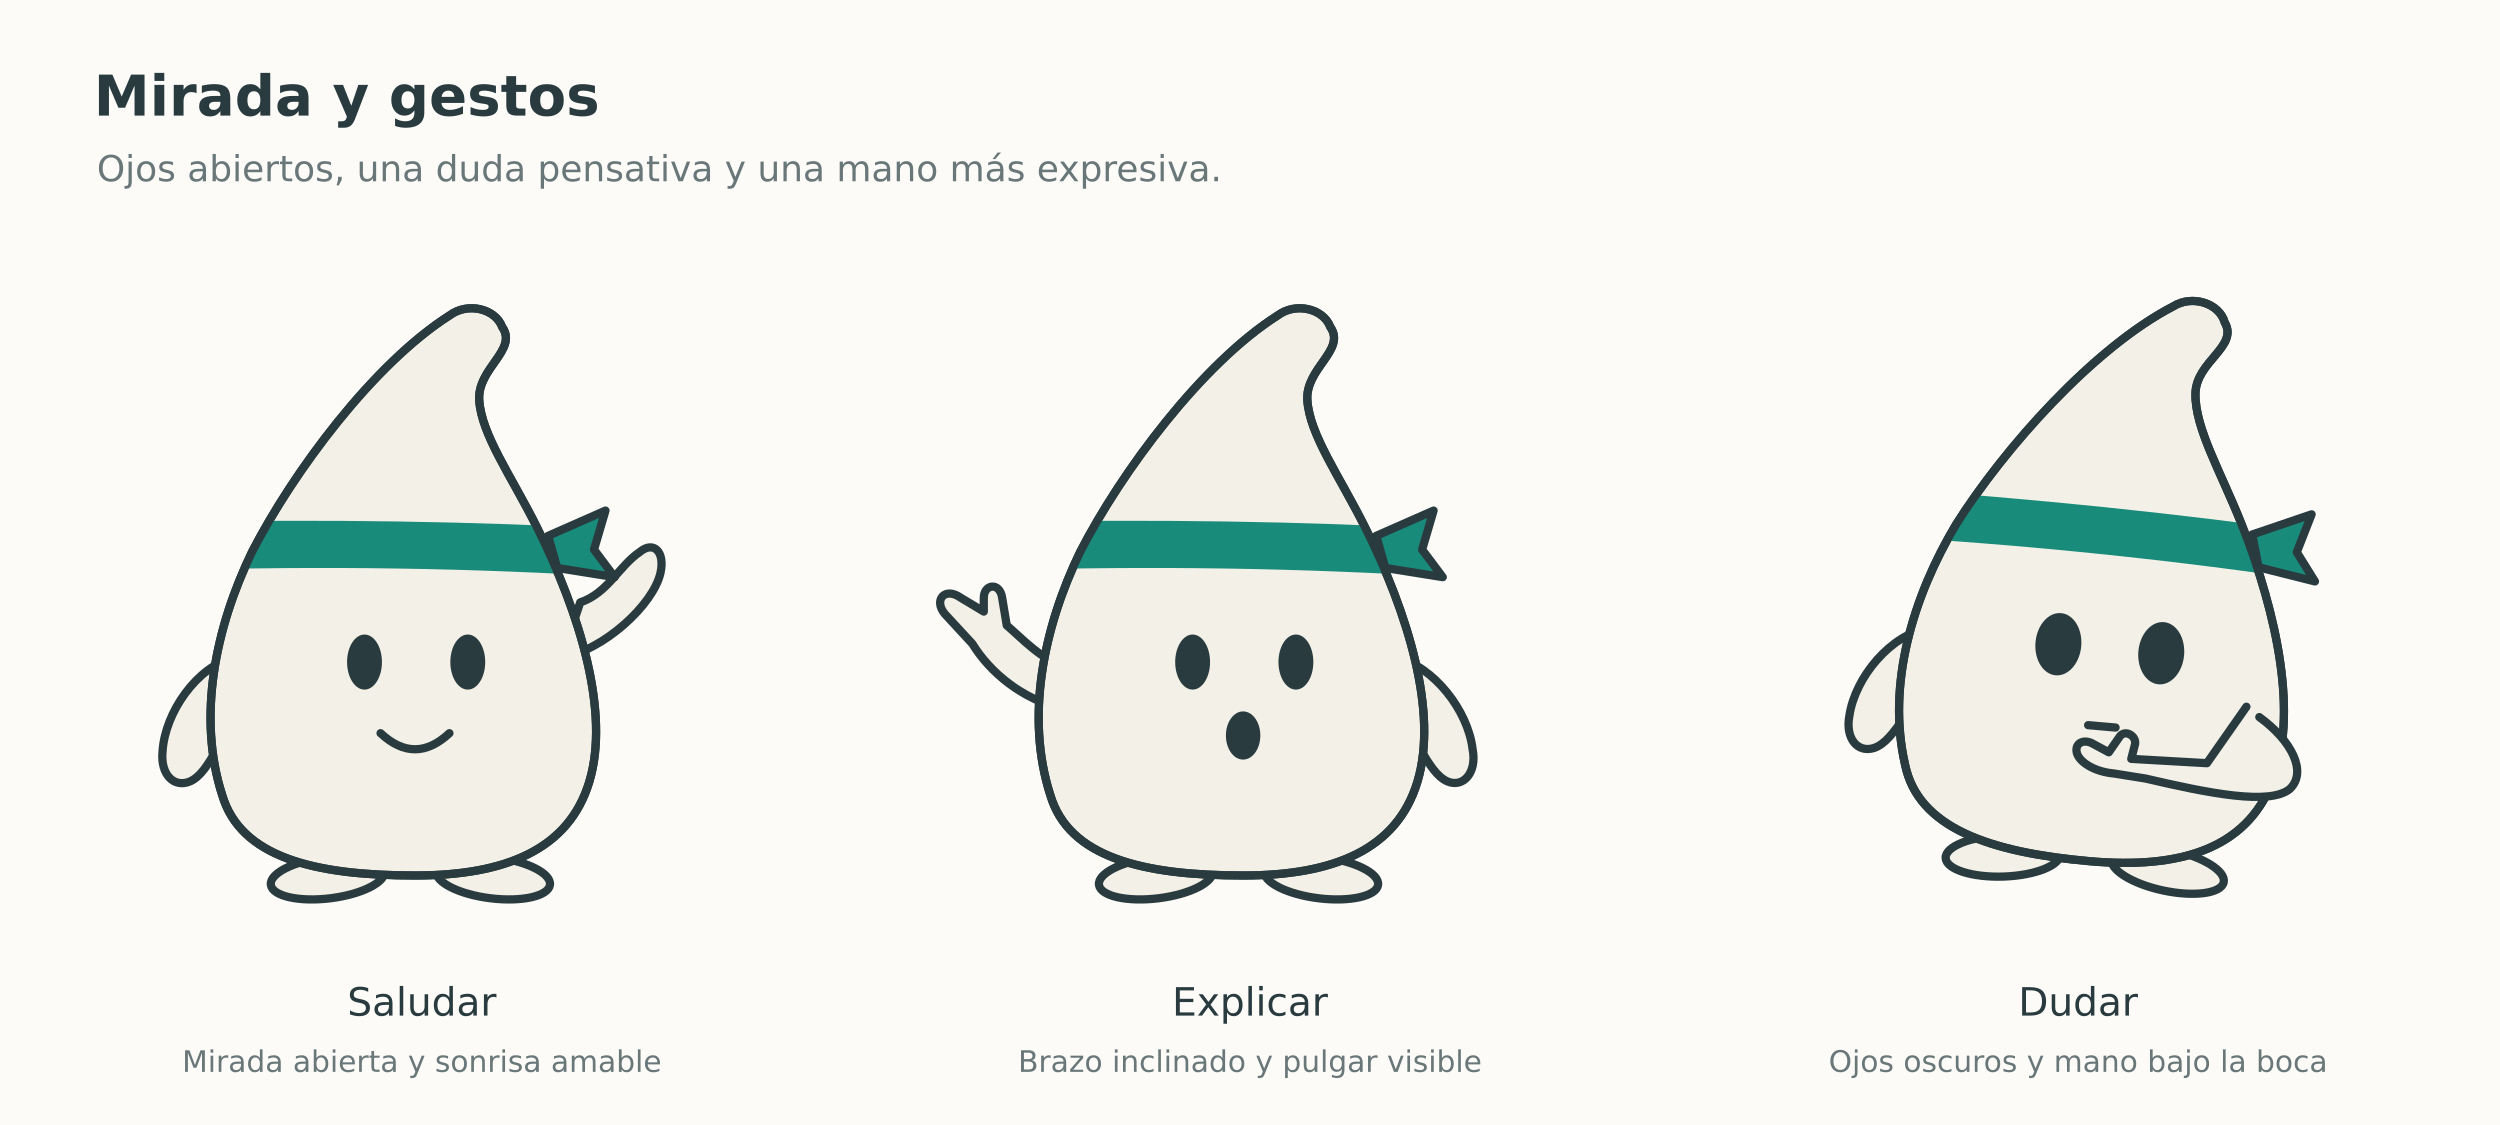
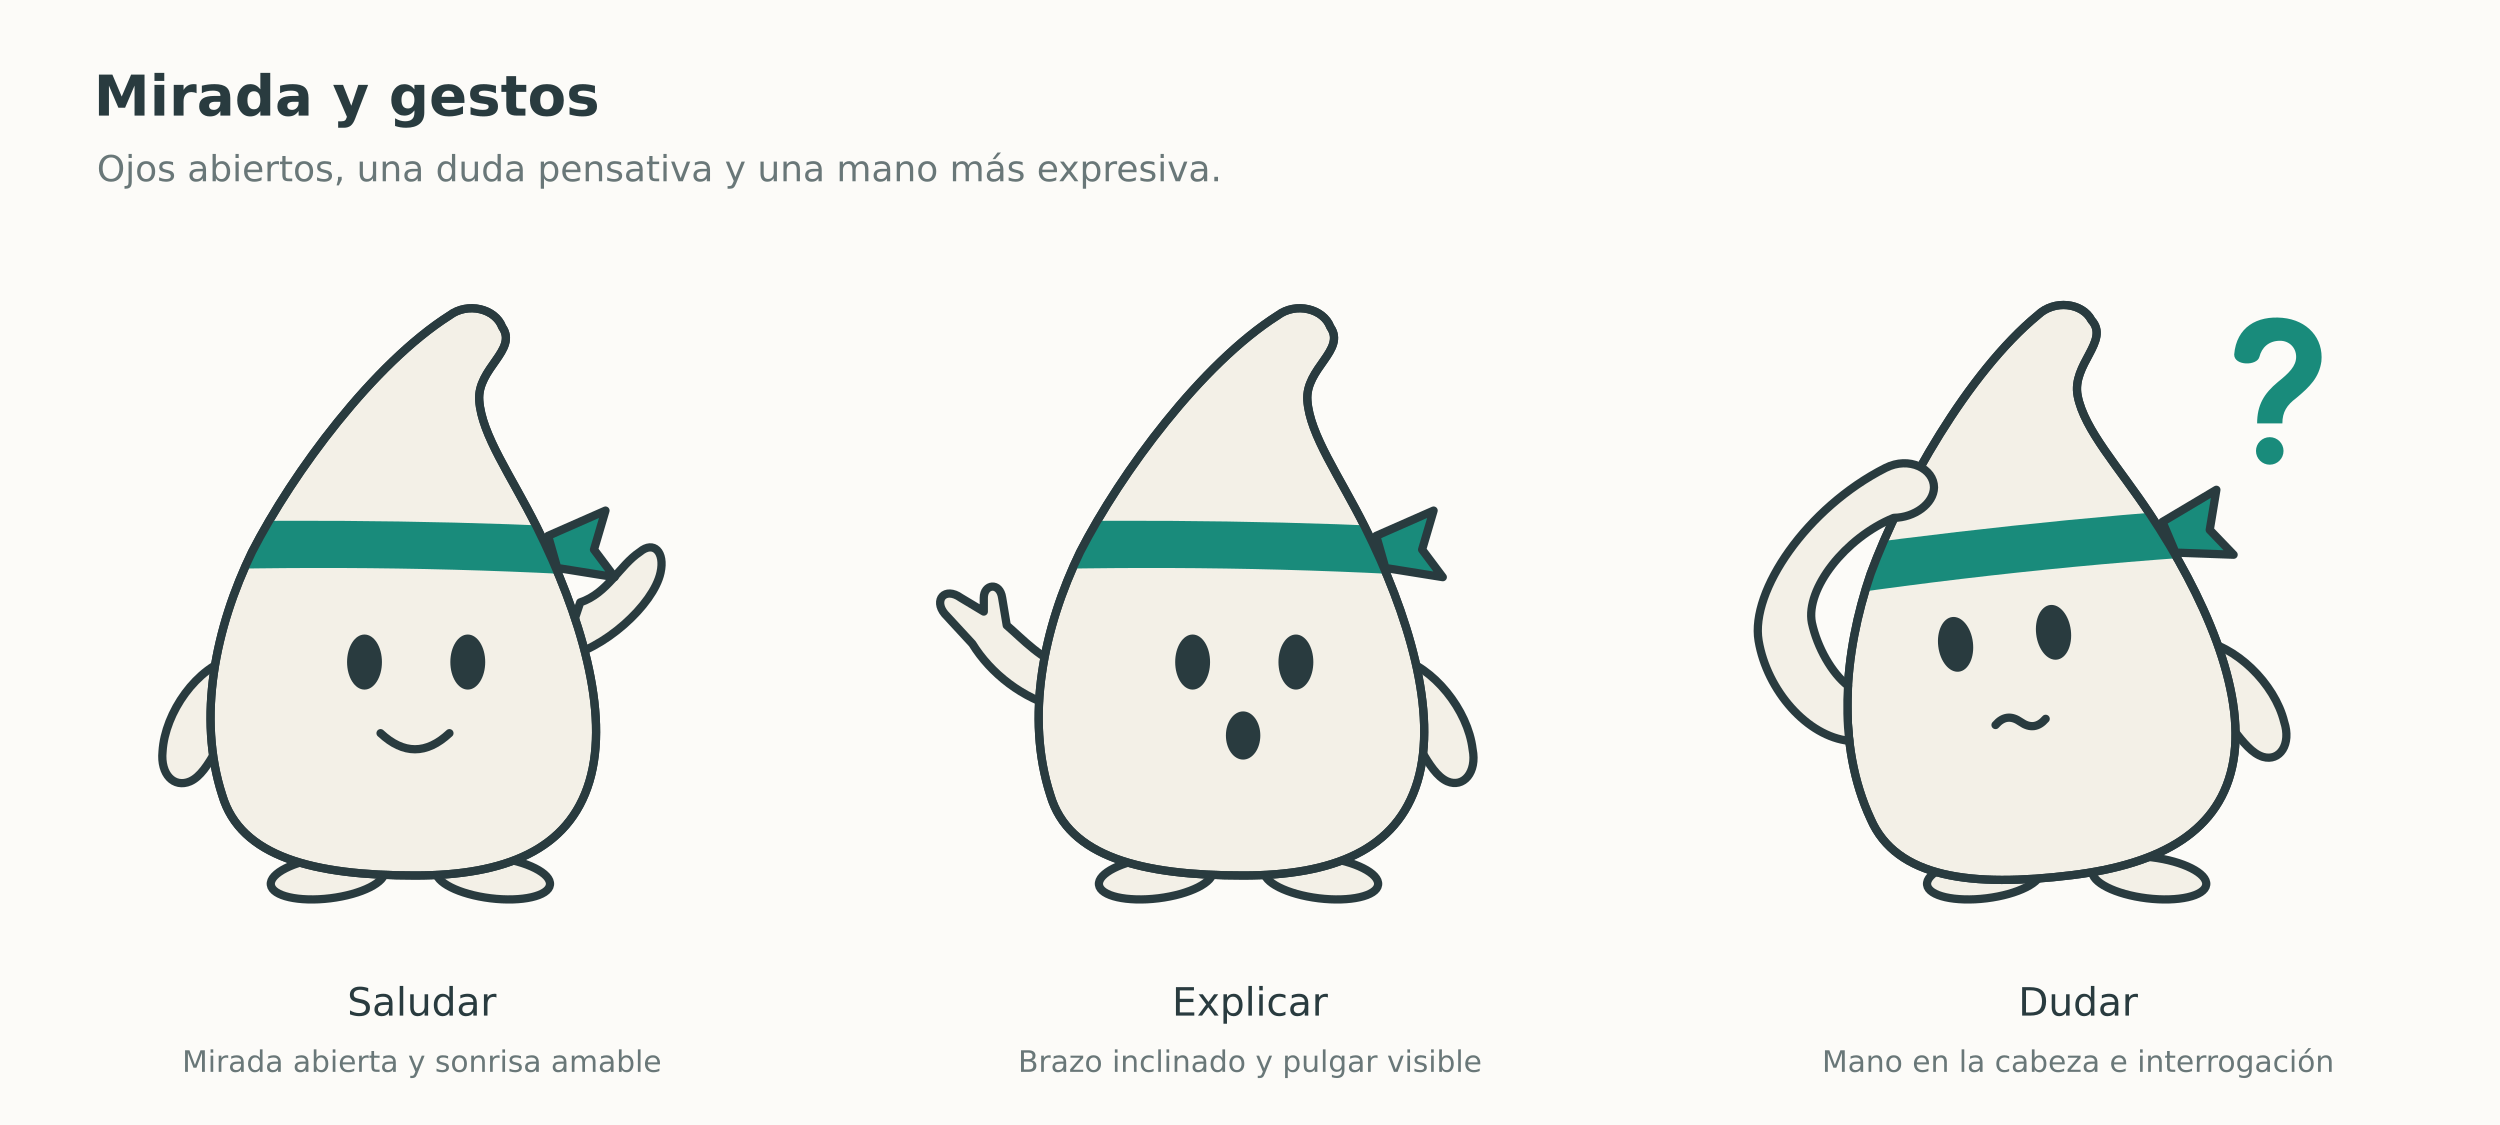
<svg xmlns="http://www.w3.org/2000/svg" width="1600" height="720" viewBox="0 0 1600 720" role="img" aria-labelledby="mascot-title">
  <rect width="1600" height="720" fill="#FCFBF8" />
  <text x="60" y="74" font-family="DejaVu Sans, sans-serif" font-size="36" font-weight="600" fill="#293B3F" text-anchor="start">Mirada y gestos</text>
  <text x="62" y="116" font-family="DejaVu Sans, sans-serif" font-size="23" font-weight="400" fill="#697778" text-anchor="start">Ojos abiertos, una duda pensativa y una mano más expresiva.</text>
  <svg x="35" y="152" width="470" height="470" viewBox="0 0 320 320">
    <g transform="">
      <defs>
        <clipPath id="gestures-saludar-body">
          <path d="M172 34 C180 28 192 31 195 39 C202 49 184 57 185 71 C186 86 199 104 210 126 C229 164 242 207 233 237 C224 267 196 278 157 278 C113 278 81 270 73 243 C62 209 70 170 86 137 C104 102 139 55 172 34Z" />
        </clipPath>
      </defs>
      <g fill="#F3F0E7" stroke="#293B3F" stroke-width="3.6" stroke-linejoin="round" stroke-linecap="round">
        <ellipse cx="119" cy="279" rx="25" ry="9" transform="rotate(-7 119 279)" />
        <ellipse cx="191" cy="279" rx="25" ry="9" transform="rotate(7 191 279)" />
        <path d="M78 183 C62 187 48 207 47 224 C46 234 52 240 59 237 C68 233 72 216 84 204Z" />
        <path d="M221 183 C239 180 261 160 264 146 C266 137 261 132 255 137 C246 143 241 155 229 159Z" />
        <path d="M172 34 C180 28 192 31 195 39 C202 49 184 57 185 71 C186 86 199 104 210 126 C229 164 242 207 233 237 C224 267 196 278 157 278 C113 278 81 270 73 243 C62 209 70 170 86 137 C104 102 139 55 172 34Z" />
      </g>
      <g fill="#198B7B" style="fill:var(--school-accent,#198B7B)">
        <path d="M215 130 L240 119 L235 136 L244 148 L219 144Z" stroke="#293B3F" stroke-width="3.6" stroke-linejoin="round" />
        <path d="M50 124 Q153 122 244 127 L246 148 Q151 142 50 145Z" clip-path="url(#gestures-saludar-body)" />
      </g>
      <path d="M172 34 C180 28 192 31 195 39 C202 49 184 57 185 71 C186 86 199 104 210 126 C229 164 242 207 233 237 C224 267 196 278 157 278 C113 278 81 270 73 243 C62 209 70 170 86 137 C104 102 139 55 172 34Z" fill="none" stroke="#293B3F" stroke-width="3.6" stroke-linejoin="round" />
      <g fill="#293B3F">
        <ellipse cx="135" cy="185" rx="7.6" ry="12" />
        <ellipse cx="180" cy="185" rx="7.6" ry="12" />
      </g>
      <path d="M142 216 Q157 230 172 216" fill="none" stroke="#293B3F" stroke-width="3.6" stroke-linecap="round" />
    </g>
  </svg>
  <text x="270" y="650" font-family="DejaVu Sans, sans-serif" font-size="25" font-weight="400" fill="#293B3F" text-anchor="middle">Saludar</text>
  <text x="270" y="686" font-family="DejaVu Sans, sans-serif" font-size="19" font-weight="400" fill="#697778" text-anchor="middle">Mirada abierta y sonrisa amable</text>
  <svg x="565" y="152" width="470" height="470" viewBox="0 0 320 320">
    <g transform="">
      <defs>
        <clipPath id="gestures-explicar-body">
          <path d="M172 34 C180 28 192 31 195 39 C202 49 184 57 185 71 C186 86 199 104 210 126 C229 164 242 207 233 237 C224 267 196 278 157 278 C113 278 81 270 73 243 C62 209 70 170 86 137 C104 102 139 55 172 34Z" />
        </clipPath>
      </defs>
      <g fill="#F3F0E7" stroke="#293B3F" stroke-width="3.6" stroke-linejoin="round" stroke-linecap="round">
        <ellipse cx="119" cy="279" rx="25" ry="9" transform="rotate(-7 119 279)" />
        <ellipse cx="191" cy="279" rx="25" ry="9" transform="rotate(7 191 279)" />
        <path d="M81 188 C69 184 61 175 54 169 L52 157 C51 150 44 151 44 157 L44 163 L34 157 C27 152 22 158 27 164 L39 177 C47 190 61 201 77 205Z" />
        <path d="M224 183 C240 187 255 206 257 223 C259 233 253 240 246 237 C237 233 233 216 220 204Z" />
        <path d="M172 34 C180 28 192 31 195 39 C202 49 184 57 185 71 C186 86 199 104 210 126 C229 164 242 207 233 237 C224 267 196 278 157 278 C113 278 81 270 73 243 C62 209 70 170 86 137 C104 102 139 55 172 34Z" />
      </g>
      <g fill="#198B7B" style="fill:var(--school-accent,#198B7B)">
        <path d="M215 130 L240 119 L235 136 L244 148 L219 144Z" stroke="#293B3F" stroke-width="3.6" stroke-linejoin="round" />
        <path d="M50 124 Q153 122 244 127 L246 148 Q151 142 50 145Z" clip-path="url(#gestures-explicar-body)" />
      </g>
      <path d="M172 34 C180 28 192 31 195 39 C202 49 184 57 185 71 C186 86 199 104 210 126 C229 164 242 207 233 237 C224 267 196 278 157 278 C113 278 81 270 73 243 C62 209 70 170 86 137 C104 102 139 55 172 34Z" fill="none" stroke="#293B3F" stroke-width="3.6" stroke-linejoin="round" />
      <g fill="#293B3F">
        <ellipse cx="135" cy="185" rx="7.6" ry="12" />
        <ellipse cx="180" cy="185" rx="7.6" ry="12" />
      </g>
      <ellipse cx="157" cy="217" rx="7.5" ry="10.5" fill="#293B3F" />
    </g>
  </svg>
  <text x="800" y="650" font-family="DejaVu Sans, sans-serif" font-size="25" font-weight="400" fill="#293B3F" text-anchor="middle">Explicar</text>
  <text x="800" y="686" font-family="DejaVu Sans, sans-serif" font-size="19" font-weight="400" fill="#697778" text-anchor="middle">Brazo inclinado y pulgar visible</text>
  <svg x="1095" y="152" width="470" height="470" viewBox="0 0 320 320">
-     <g transform="translate(15 -6) rotate(5 156 200)">
+     <g transform="">
      <defs>
        <clipPath id="gestures-dudar-body">
          <path d="M172 34 C180 28 192 31 195 39 C202 49 184 57 185 71 C186 86 199 104 210 126 C229 164 242 207 233 237 C224 267 196 278 157 278 C113 278 81 270 73 243 C62 209 70 170 86 137 C104 102 139 55 172 34Z" />
        </clipPath>
      </defs>
      <g fill="#F3F0E7" stroke="#293B3F" stroke-width="3.6" stroke-linejoin="round" stroke-linecap="round">
        <ellipse cx="119" cy="279" rx="25" ry="9" transform="rotate(-7 119 279)" />
        <ellipse cx="191" cy="279" rx="25" ry="9" transform="rotate(7 191 279)" />
-         <path d="M78 183 C62 187 48 207 47 224 C46 234 52 240 59 237 C68 233 72 216 84 204Z" />
-         <path d="M172 34 C180 28 192 31 195 39 C202 49 184 57 185 71 C186 86 199 104 210 126 C229 164 242 207 233 237 C224 267 196 278 157 278 C113 278 81 270 73 243 C62 209 70 170 86 137 C104 102 139 55 172 34Z" />
      </g>
-       <g fill="#198B7B" style="fill:var(--school-accent,#198B7B)">
-         <path d="M215 130 L240 119 L235 136 L244 148 L219 144Z" stroke="#293B3F" stroke-width="3.6" stroke-linejoin="round" />
-         <path d="M50 124 Q153 122 244 127 L246 148 Q151 142 50 145Z" clip-path="url(#gestures-dudar-body)" />
+       <g transform="rotate(-7 156 276)">
+         <g fill="#F3F0E7" stroke="#293B3F" stroke-width="3.6" stroke-linejoin="round" stroke-linecap="round">
+           <path d="M224 183 C240 187 255 206 257 223 C259 233 253 240 246 237 C237 233 233 216 220 204Z" />
+           <path d="M172 34 C180 28 192 31 195 39 C202 49 184 57 185 71 C186 86 199 104 210 126 C229 164 242 207 233 237 C224 267 196 278 157 278 C113 278 81 270 73 243 C62 209 70 170 86 137 C104 102 139 55 172 34Z" />
+         </g>
+         <g fill="#198B7B" style="fill:var(--school-accent,#198B7B)">
+           <path d="M215 130 L240 119 L235 136 L244 148 L219 144Z" stroke="#293B3F" stroke-width="3.6" stroke-linejoin="round" />
+           <path d="M50 124 Q153 122 244 127 L246 148 Q151 142 50 145Z" clip-path="url(#gestures-dudar-body)" />
+         </g>
+         <path d="M172 34 C180 28 192 31 195 39 C202 49 184 57 185 71 C186 86 199 104 210 126 C229 164 242 207 233 237 C224 267 196 278 157 278 C113 278 81 270 73 243 C62 209 70 170 86 137 C104 102 139 55 172 34Z" fill="none" stroke="#293B3F" stroke-width="3.6" stroke-linejoin="round" />
+         <path d="M67.9 208.1 C50 204 35 182 34 160 C33 138 62 105 98 92 C109 88 119 95 118 103 C117 110 108 115 99 114 C77 120 57 140 58 155 C59 166 64 178 70.3 184.2 C68.8 192.2 68 200.2 67.9 208.1 Z" fill="#F3F0E7" stroke="#293B3F" stroke-width="3.6" stroke-linejoin="round" stroke-linecap="round" />
+         <g fill="#293B3F">
+           <ellipse cx="119" cy="172" rx="7.6" ry="12" />
+           <ellipse cx="162" cy="172" rx="7.6" ry="12" />
+         </g>
+         <path d="M132 209 Q137.5 204 143 209 T154 209" fill="none" stroke="#293B3F" stroke-width="3.6" stroke-linecap="round" stroke-linejoin="round" />
      </g>
-       <path d="M172 34 C180 28 192 31 195 39 C202 49 184 57 185 71 C186 86 199 104 210 126 C229 164 242 207 233 237 C224 267 196 278 157 278 C113 278 81 270 73 243 C62 209 70 170 86 137 C104 102 139 55 172 34Z" fill="none" stroke="#293B3F" stroke-width="3.6" stroke-linejoin="round" />
-       <g fill="#293B3F">
-         <ellipse cx="135" cy="185" rx="10" ry="13.6" />
-         <ellipse cx="180" cy="185" rx="10" ry="13.6" />
-       </g>
-       <path d="M151 219 H163" fill="none" stroke="#293B3F" stroke-width="3.6" stroke-linecap="round" />
-       <path d="M225 209 C240 218 248 231 241 239 C233 247 206 244 178 240 L164 239 C155 239 148 235 147 231 C146 227 150 225 154 227 L161 230 L165 223 C167 219 173 222 172 226 L171 232 L204 231 L219 205" fill="#F3F0E7" stroke="#293B3F" stroke-width="3.6" stroke-linecap="round" stroke-linejoin="round" />
+     </g>
+     <g id="gestures-dudar-interrogacion" fill="#198B7B" style="fill:var(--school-accent,#198B7B)">
+       <path d="M228 51 C229 39 238 34 249 35 C260 36 267 44 266 54 C265 61 261 65 255 70 C251 73 249 76 249 81 L238 81 C238 73 241 68 247 63 C252 59 255 56 255 52 C255 48 252 45 248 45 C243 45 240 48 239 52 C238 56 228 56 228 51Z" />
+       <circle cx="243.5" cy="93" r="6" />
    </g>
  </svg>
  <text x="1330" y="650" font-family="DejaVu Sans, sans-serif" font-size="25" font-weight="400" fill="#293B3F" text-anchor="middle">Dudar</text>
-   <text x="1330" y="686" font-family="DejaVu Sans, sans-serif" font-size="19" font-weight="400" fill="#697778" text-anchor="middle">Ojos oscuros y mano bajo la boca</text>
+   <text x="1330" y="686" font-family="DejaVu Sans, sans-serif" font-size="19" font-weight="400" fill="#697778" text-anchor="middle">Mano en la cabeza e interrogación</text>
</svg>
